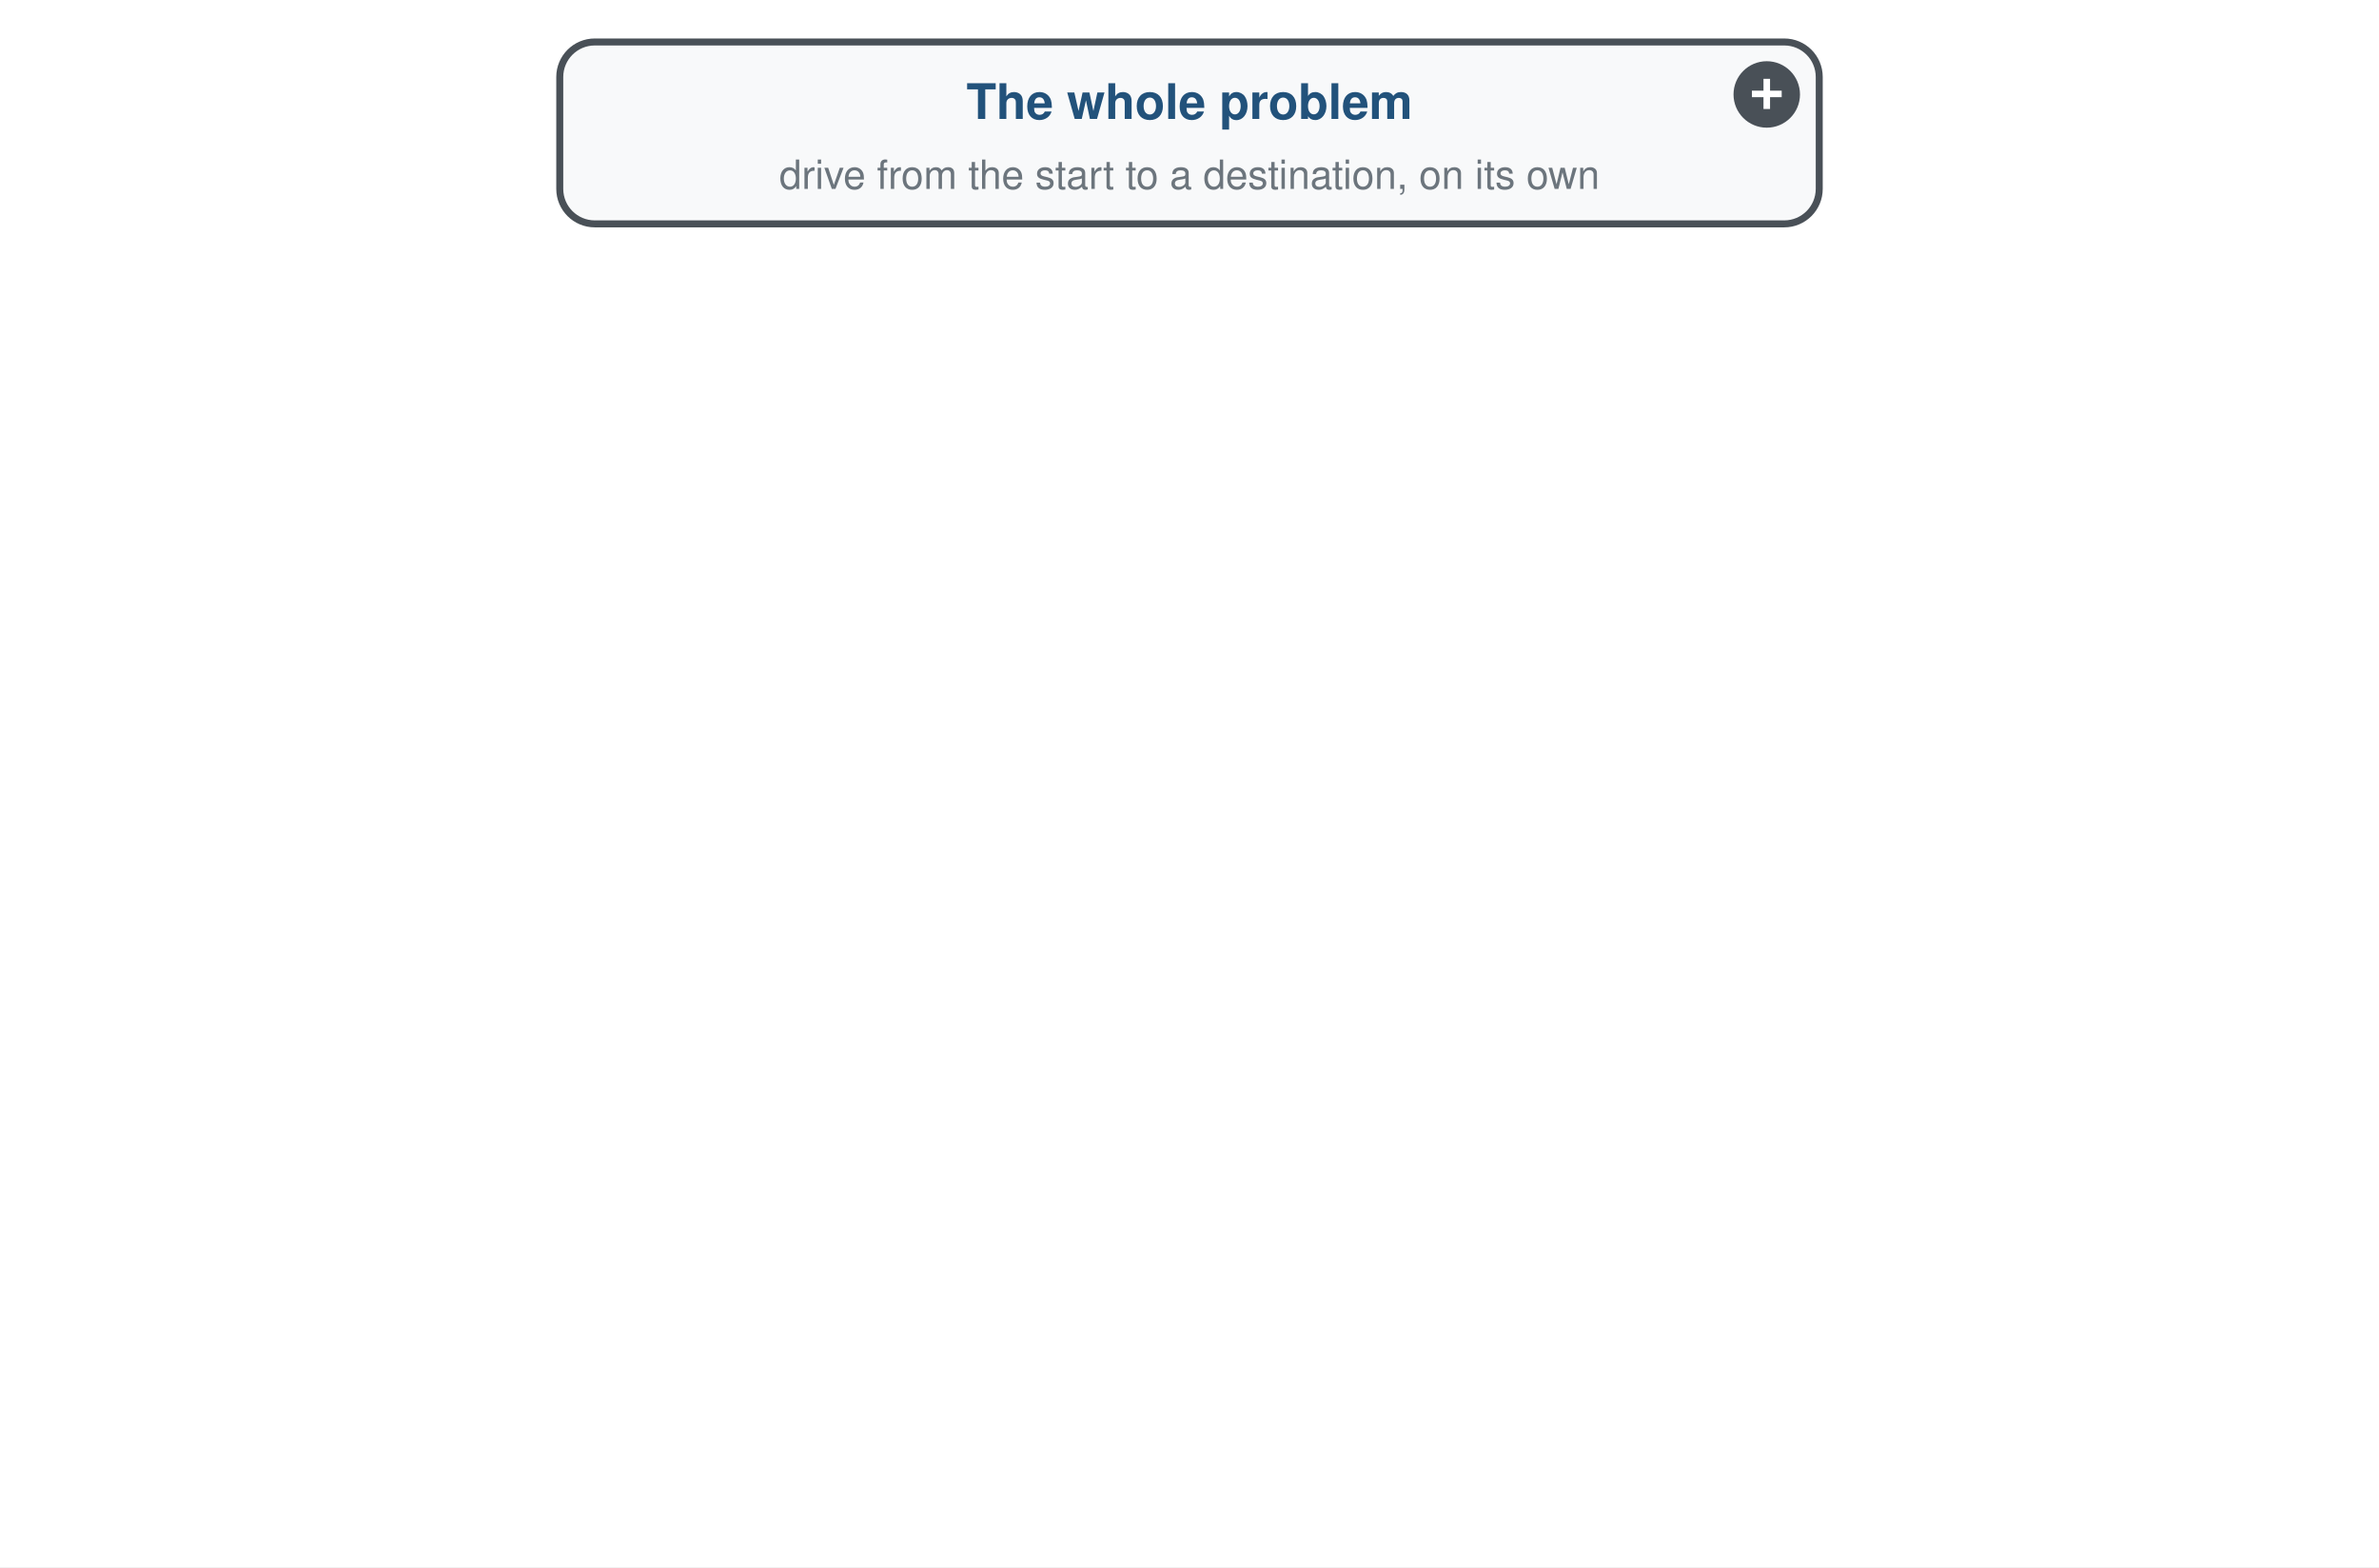
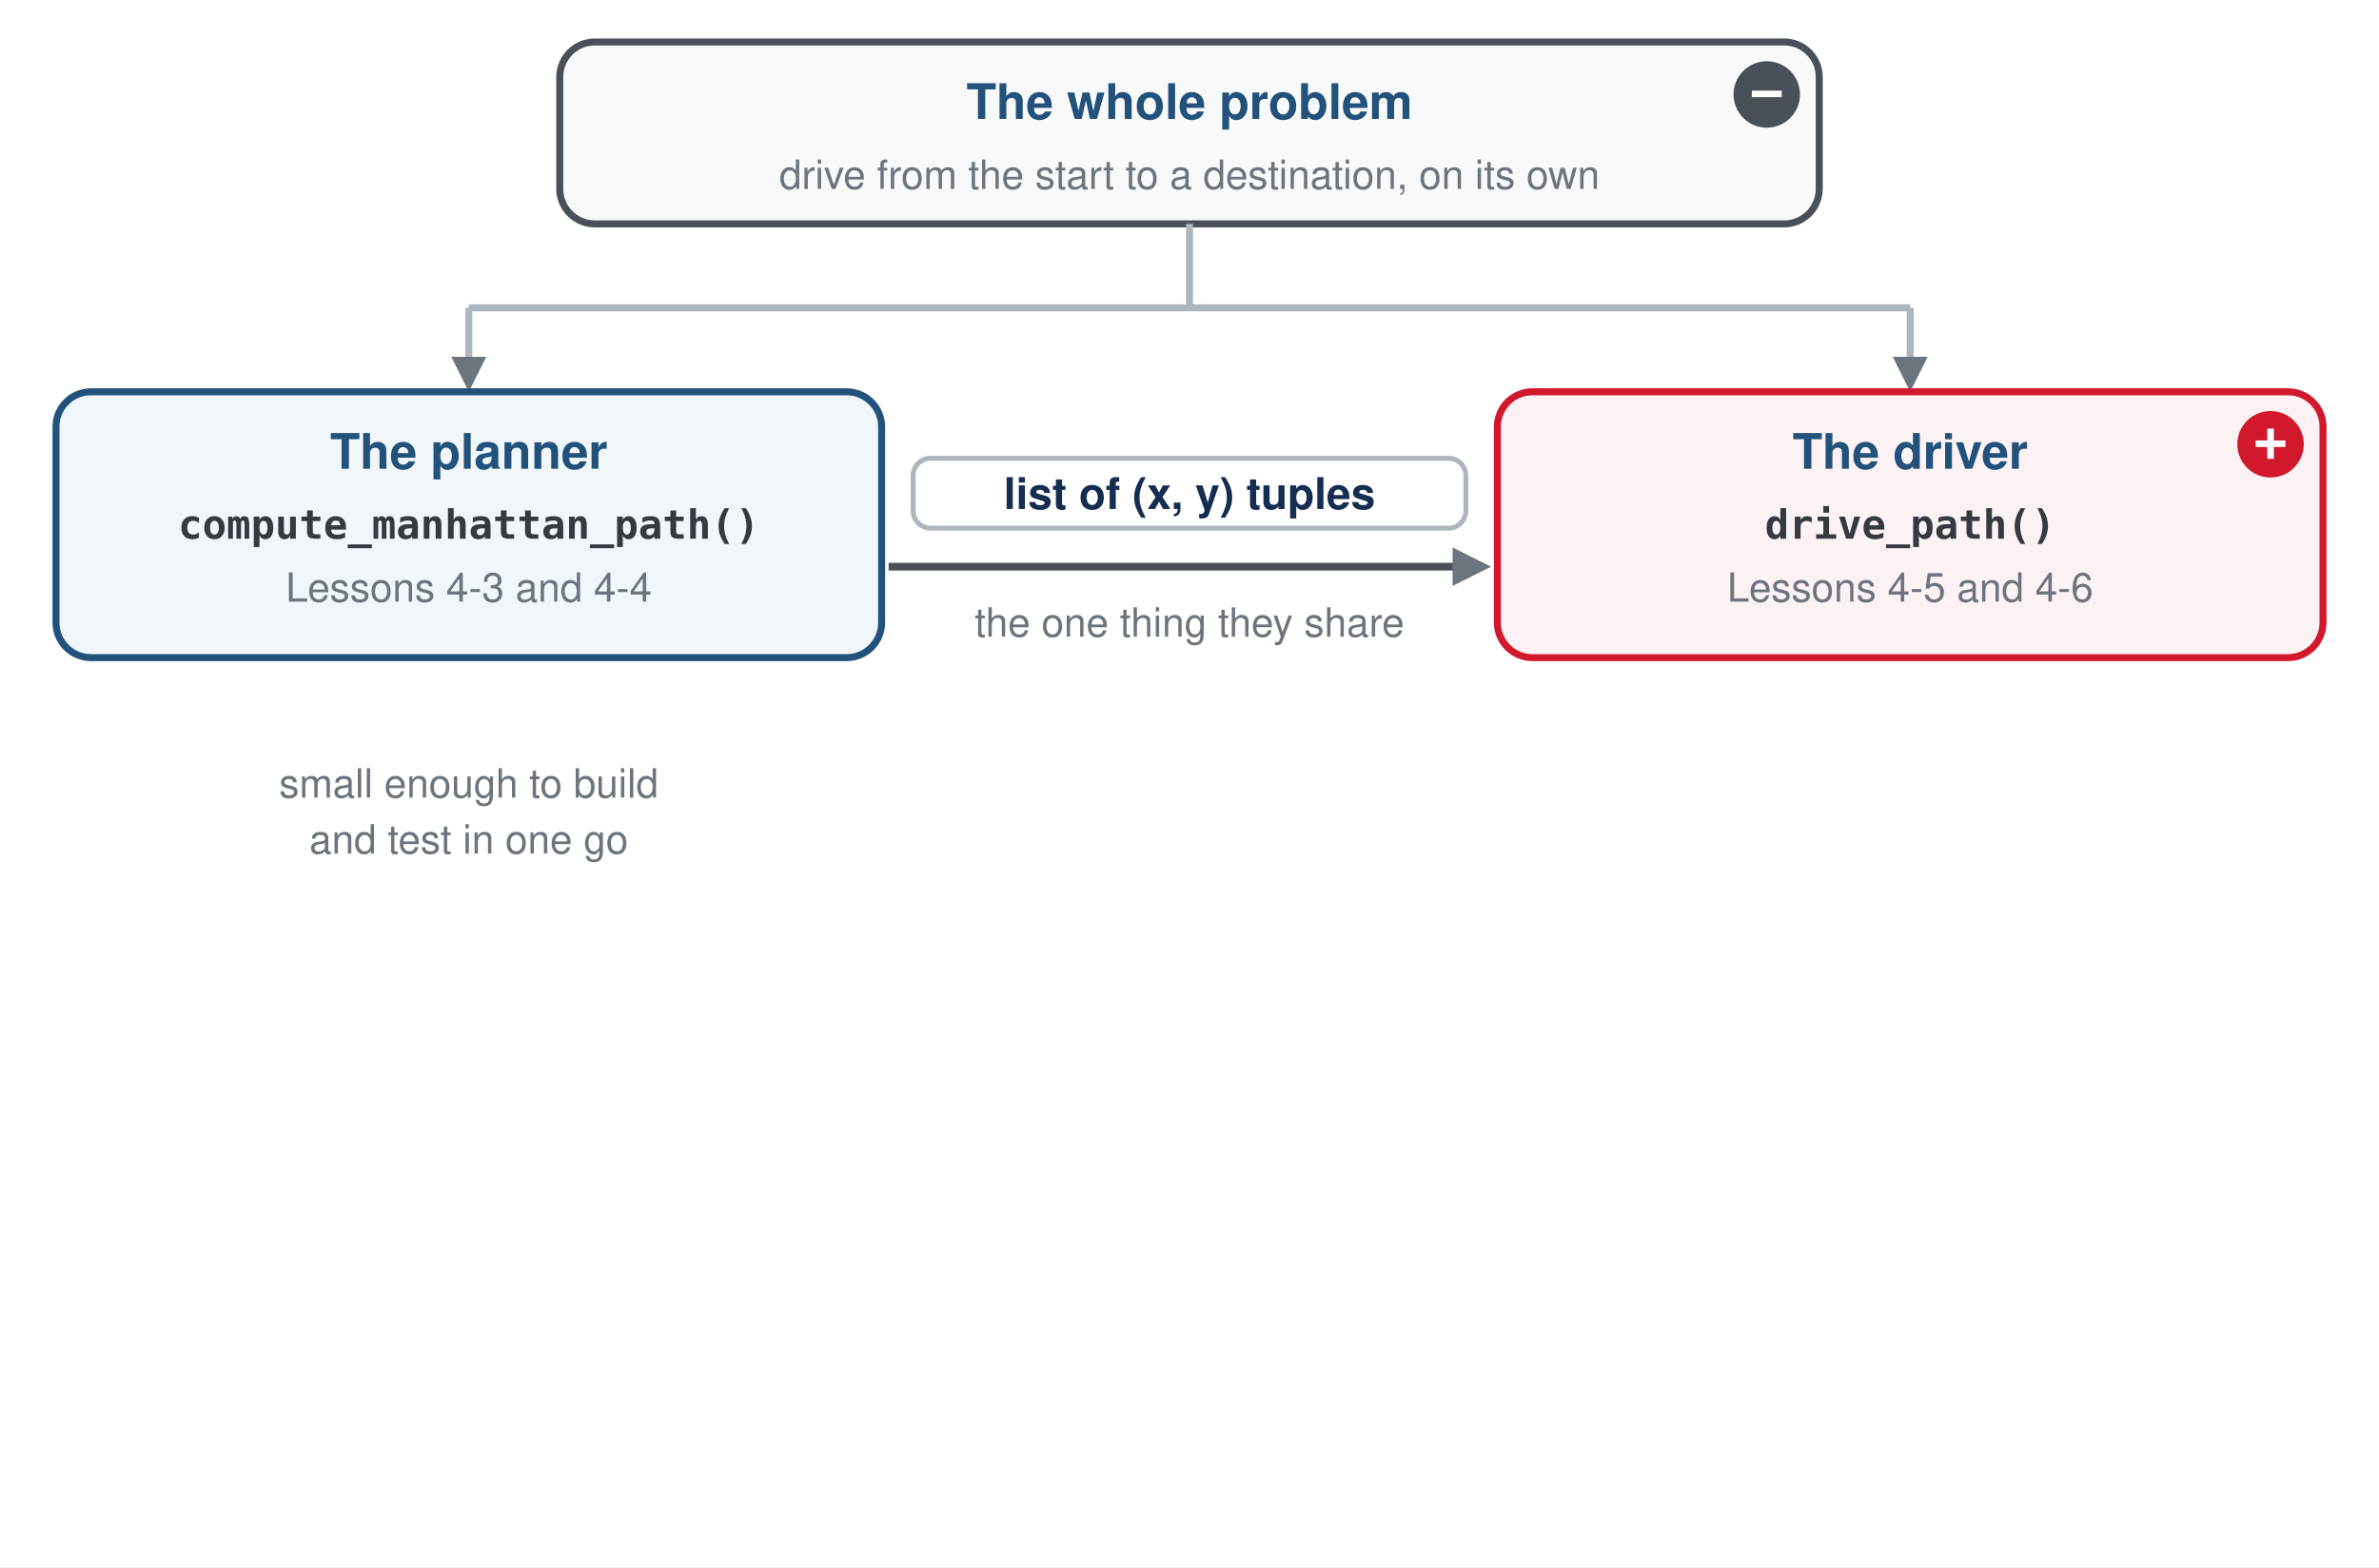
<svg xmlns="http://www.w3.org/2000/svg" viewBox="0 0 680 448" width="680" height="448" role="img" aria-labelledby="fT fD">
  <style>
    .h   { font-family: Montserrat, Helvetica, Arial, sans-serif; font-size: 14px; font-weight: 700; fill: #22527B; }
    .n   { font-family: Montserrat, Helvetica, Arial, sans-serif; font-size: 12.5px; fill: #343A40; }
    .nb  { font-family: Montserrat, Helvetica, Arial, sans-serif; font-size: 12.5px; font-weight: 700; fill: #142D50; }
    .sm  { font-family: Montserrat, Helvetica, Arial, sans-serif; font-size: 11.5px; fill: #6C757D; }
    .ax  { font-family: Montserrat, Helvetica, Arial, sans-serif; font-size: 12px; font-weight: 700; fill: #6C757D; }
    .m   { font-family: ui-monospace, SFMono-Regular, Menlo, Consolas, monospace; font-size: 12.5px; font-weight: 700; fill: #142D50; }
    .ms  { font-family: ui-monospace, SFMono-Regular, Menlo, Consolas, monospace; font-size: 11.5px; font-weight: 600; fill: #343A40; }
  </style>
  <defs>
    <marker id="aB" viewBox="0 0 10 10" refX="8" refY="5" markerWidth="5" markerHeight="5" orient="auto-start-reverse">
      <path d="M0,0 L10,5 L0,10 z" fill="#22527B" />
    </marker>
    <marker id="aW" viewBox="0 0 10 10" refX="7" refY="5" markerWidth="4" markerHeight="4" orient="auto">
      <path d="M0,0 L10,5 L0,10 z" fill="#FFFFFF" />
    </marker>
    <marker id="aG" viewBox="0 0 10 10" refX="8" refY="5" markerWidth="5" markerHeight="5" orient="auto-start-reverse">
      <path d="M0,0 L10,5 L0,10 z" fill="#6C757D" />
    </marker>
    <marker id="aR" viewBox="0 0 10 10" refX="8" refY="5" markerWidth="5" markerHeight="5" orient="auto-start-reverse">
      <path d="M0,0 L10,5 L0,10 z" fill="#D1182C" />
    </marker>
    <marker id="aGr" viewBox="0 0 10 10" refX="8" refY="5" markerWidth="5" markerHeight="5" orient="auto-start-reverse">
      <path d="M0,0 L10,5 L0,10 z" fill="#2E7D32" />
    </marker>
    <marker id="pcArr" viewBox="0 0 10 10" refX="8" refY="5" markerWidth="7" markerHeight="7" orient="auto-start-reverse">
      <path d="M0,0 L10,5 L0,10 z" fill="#6C757D" />
    </marker>
    <marker id="pcDim" viewBox="0 0 10 10" refX="5" refY="5" markerWidth="8" markerHeight="8" orient="auto-start-reverse">
      <path d="M0,1 L5,5 L0,9" fill="none" stroke="#142D50" stroke-width="1.6" />
    </marker>
    <g id="pcXRP" stroke-linejoin="round">
      <rect x="-59" y="-80" width="8" height="40" fill="#C3C8CD" stroke="#5F666D" stroke-width="1.3" />
      <rect x="51" y="-80" width="8" height="40" fill="#C3C8CD" stroke="#5F666D" stroke-width="1.3" />
      <rect x="-59" y="-46" width="118" height="75" rx="8" fill="#D3D7DB" fill-opacity="0.92" stroke="#5F666D" stroke-width="1.5" />
      <rect x="-50" y="-38" width="100" height="58" rx="4" fill="#E9ECEF" fill-opacity="0.85" stroke="#9AA1A8" stroke-width="0.8" />
      <circle cx="-49" cy="-79" r="10" fill="#C3C8CD" stroke="#5F666D" stroke-width="1.3" />
      <circle cx="49" cy="-79" r="10" fill="#C3C8CD" stroke="#5F666D" stroke-width="1.3" />
      <circle cx="-49" cy="-79" r="4.5" fill="#F1EBDD" stroke="#8A7E62" stroke-width="0.8" />
      <circle cx="49" cy="-79" r="4.5" fill="#F1EBDD" stroke="#8A7E62" stroke-width="0.8" />
      <rect x="-56" y="-21" width="11" height="42" rx="3.5" fill="#2B2B2B" />
      <rect x="45" y="-21" width="11" height="42" rx="3.5" fill="#2B2B2B" />
      <line x1="-50.5" y1="-17" x2="-50.5" y2="17" stroke="#6C757D" stroke-width="1" />
      <line x1="50.5" y1="-17" x2="50.5" y2="17" stroke="#6C757D" stroke-width="1" />
      <rect x="-40" y="-30" width="6" height="12" rx="2" fill="#F05A28" />
      <rect x="34" y="-30" width="6" height="12" rx="2" fill="#F05A28" />
      <rect x="-24" y="-42" width="48" height="37" rx="2" fill="#D1182C" />
      <rect x="-6" y="-41" width="12" height="35" rx="1" fill="#2B2B2B" />
      <rect x="-26" y="22" width="15" height="13" rx="1.5" fill="#2B2B2B" />
      <rect x="-34" y="24" width="8" height="26" rx="2" fill="#AEB4BA" stroke="#5F666D" stroke-width="1" />
      <rect x="-16" y="-58" width="32" height="13" rx="2" fill="#AEB4BA" stroke="#5F666D" stroke-width="1" />
      <rect x="-18" y="-65" width="36" height="8" rx="1.5" fill="#B5172A" />
      <circle cx="-8" cy="-68" r="5.5" fill="#E4E7EA" stroke="#868E96" stroke-width="1" />
      <circle cx="8" cy="-68" r="5.5" fill="#E4E7EA" stroke="#868E96" stroke-width="1" />
      <circle cx="-6.5" cy="-60" r="4" fill="#FFD43B" stroke="#142D50" stroke-width="1.4" />
      <circle cx="6.5" cy="-60" r="4" fill="#FFD43B" stroke="#142D50" stroke-width="1.4" />
      <circle cx="0" cy="0" r="5" fill="#FFFFFF" stroke="#142D50" stroke-width="1.8" />
      <circle cx="0" cy="0" r="1.8" fill="#142D50" />
    </g>
    <g id="pcGhost" fill="none" stroke="#343A40" stroke-width="1.4" stroke-dasharray="4 3">
      <path d="M -51 -46 V -72 M 51 -46 V -72 M -59 -36 V -79 M 59 -36 V -79 M -59 -46 H 59" />
      <circle cx="-49" cy="-79" r="10" />
      <circle cx="49" cy="-79" r="10" />
      <rect x="-18" y="-65" width="36" height="8" rx="1.5" />
      <circle cx="-6.5" cy="-60" r="4.5" fill="#FFFFFF" stroke="#D1182C" stroke-width="2.4" stroke-dasharray="none" />
      <circle cx="6.5" cy="-60" r="4.5" fill="#FFFFFF" stroke="#D1182C" stroke-width="2.4" stroke-dasharray="none" />
    </g>
  </defs>
  <rect width="680" height="448" fill="#FFFFFF" />
  <style>
    [data-parent] { transition: opacity .3s ease; }
    .hid { opacity: 0; visibility: hidden; }
    [data-expand] { cursor: pointer; }
    [data-expand]:hover rect.bx, [data-expand]:focus rect.bx { stroke-width: 3.5; }
    [data-expand]:focus { outline: none; }
    .ind-minus { display: none; }
    .open .ind-minus { display: inline; }
    .open .ind-plus { display: none; }
  </style>
-   <g data-node="whole" data-expand="1" aria-label="The whole problem: show its parts">
+   <g data-node="whole" data-expand="1" class="open" aria-label="The whole problem: show its parts">
    <rect class="bx" x="160" y="12" width="360" height="52" rx="10" fill="#F8F9FA" stroke="#495057" stroke-width="2" />
    <text class="h" x="340.0" y="34.0" text-anchor="middle">The whole problem</text>
    <text class="sm" x="340.0" y="54.0" text-anchor="middle">drive from the start to a destination, on its own</text>
    <circle cx="505" cy="27" r="9.5" fill="#495057" />
    <text class="ind-plus" x="505" y="32.5" text-anchor="middle" font-family="Arial" font-size="17" font-weight="700" fill="#FFFFFF">+</text>
    <text class="ind-minus" x="505" y="32.5" text-anchor="middle" font-family="Arial" font-size="17" font-weight="700" fill="#FFFFFF">−</text>
  </g>
+   <g data-parent="whole">
+     <line x1="340" y1="64" x2="340" y2="88" stroke="#ADB5BD" stroke-width="2" />
+     <line x1="134.0" y1="88" x2="546.0" y2="88" stroke="#ADB5BD" stroke-width="2" />
+     <line x1="134.0" y1="88" x2="134.0" y2="110" stroke="#ADB5BD" stroke-width="2" marker-end="url(#aG)" />
+     <line x1="546.0" y1="88" x2="546.0" y2="110" stroke="#ADB5BD" stroke-width="2" marker-end="url(#aG)" />
+   </g>
+   <g data-parent="whole">
+     <rect class="bx" x="16" y="112" width="236" height="76" rx="10" fill="#F1F6FB" stroke="#22527B" stroke-width="2" />
+     <text class="h" x="134.0" y="134.0" text-anchor="middle">The planner</text>
+     <text class="ms" x="134.0" y="154.0" text-anchor="middle">compute_manhattan_path()</text>
+     <text class="sm" x="134.0" y="172.0" text-anchor="middle">Lessons 4-3 and 4-4</text>
+   </g>
+   <g data-parent="whole" data-node="driver" data-expand="1" aria-label="The driver: show its parts">
+     <rect class="bx" x="428" y="112" width="236" height="76" rx="10" fill="#FDF2F3" stroke="#D1182C" stroke-width="2" />
+     <text class="h" x="546.0" y="134.0" text-anchor="middle">The driver</text>
+     <text class="ms" x="546.0" y="154.0" text-anchor="middle">drive_path()</text>
+     <text class="sm" x="546.0" y="172.0" text-anchor="middle">Lessons 4-5 and 4-6</text>
+     <circle cx="649" cy="127" r="9.5" fill="#D1182C" />
+     <text class="ind-plus" x="649" y="132.5" text-anchor="middle" font-family="Arial" font-size="17" font-weight="700" fill="#FFFFFF">+</text>
+     <text class="ind-minus" x="649" y="132.5" text-anchor="middle" font-family="Arial" font-size="17" font-weight="700" fill="#FFFFFF">−</text>
+   </g>
+   <g data-parent="whole">
+     <line x1="254" y1="162" x2="424" y2="162" stroke="#495057" stroke-width="2.2" marker-end="url(#aG)" />
+     <rect x="261.0" y="131" width="158" height="20" rx="5" fill="#FFFFFF" stroke="#ADB5BD" stroke-width="1.4" />
+     <text class="nb" x="340" y="145.5" text-anchor="middle">list of (x, y) tuples</text>
+     <text class="sm" x="340" y="182" text-anchor="middle">the one thing they share</text>
+     <text class="sm" x="134.0" y="228" text-anchor="middle">small enough to build</text>
+     <text class="sm" x="134.0" y="244" text-anchor="middle">and test in one go</text>
+   </g>
</svg>
